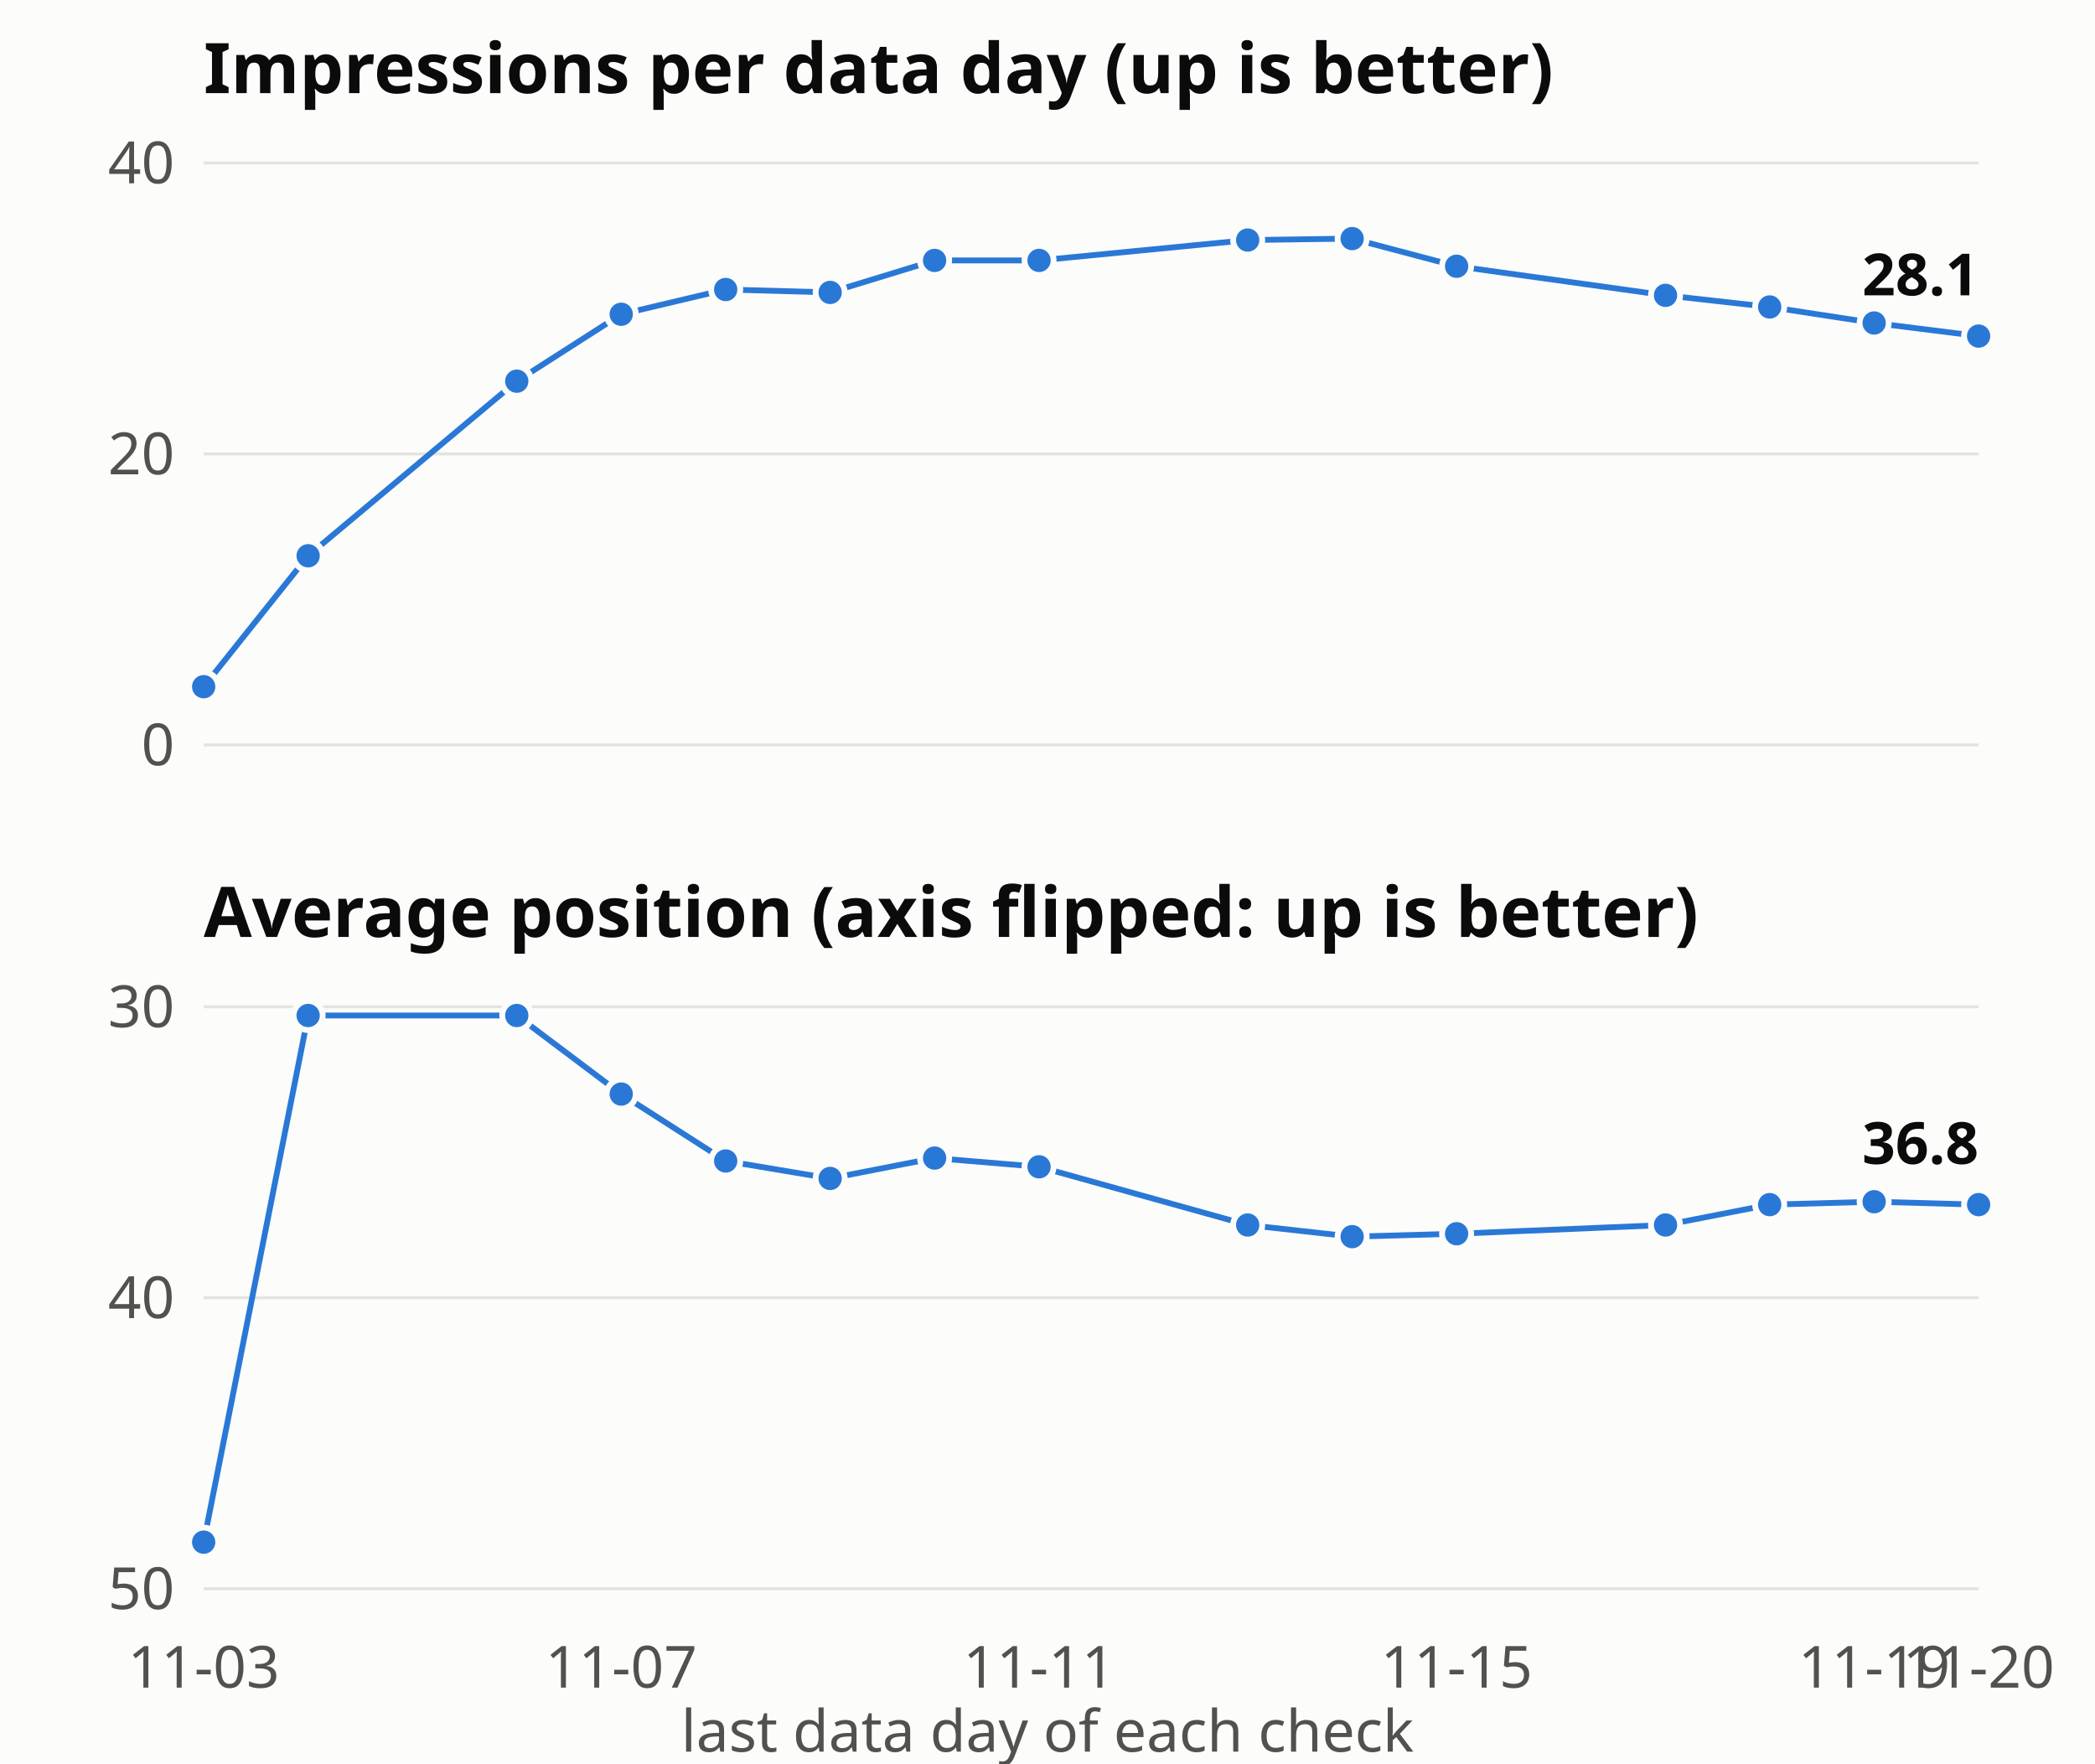
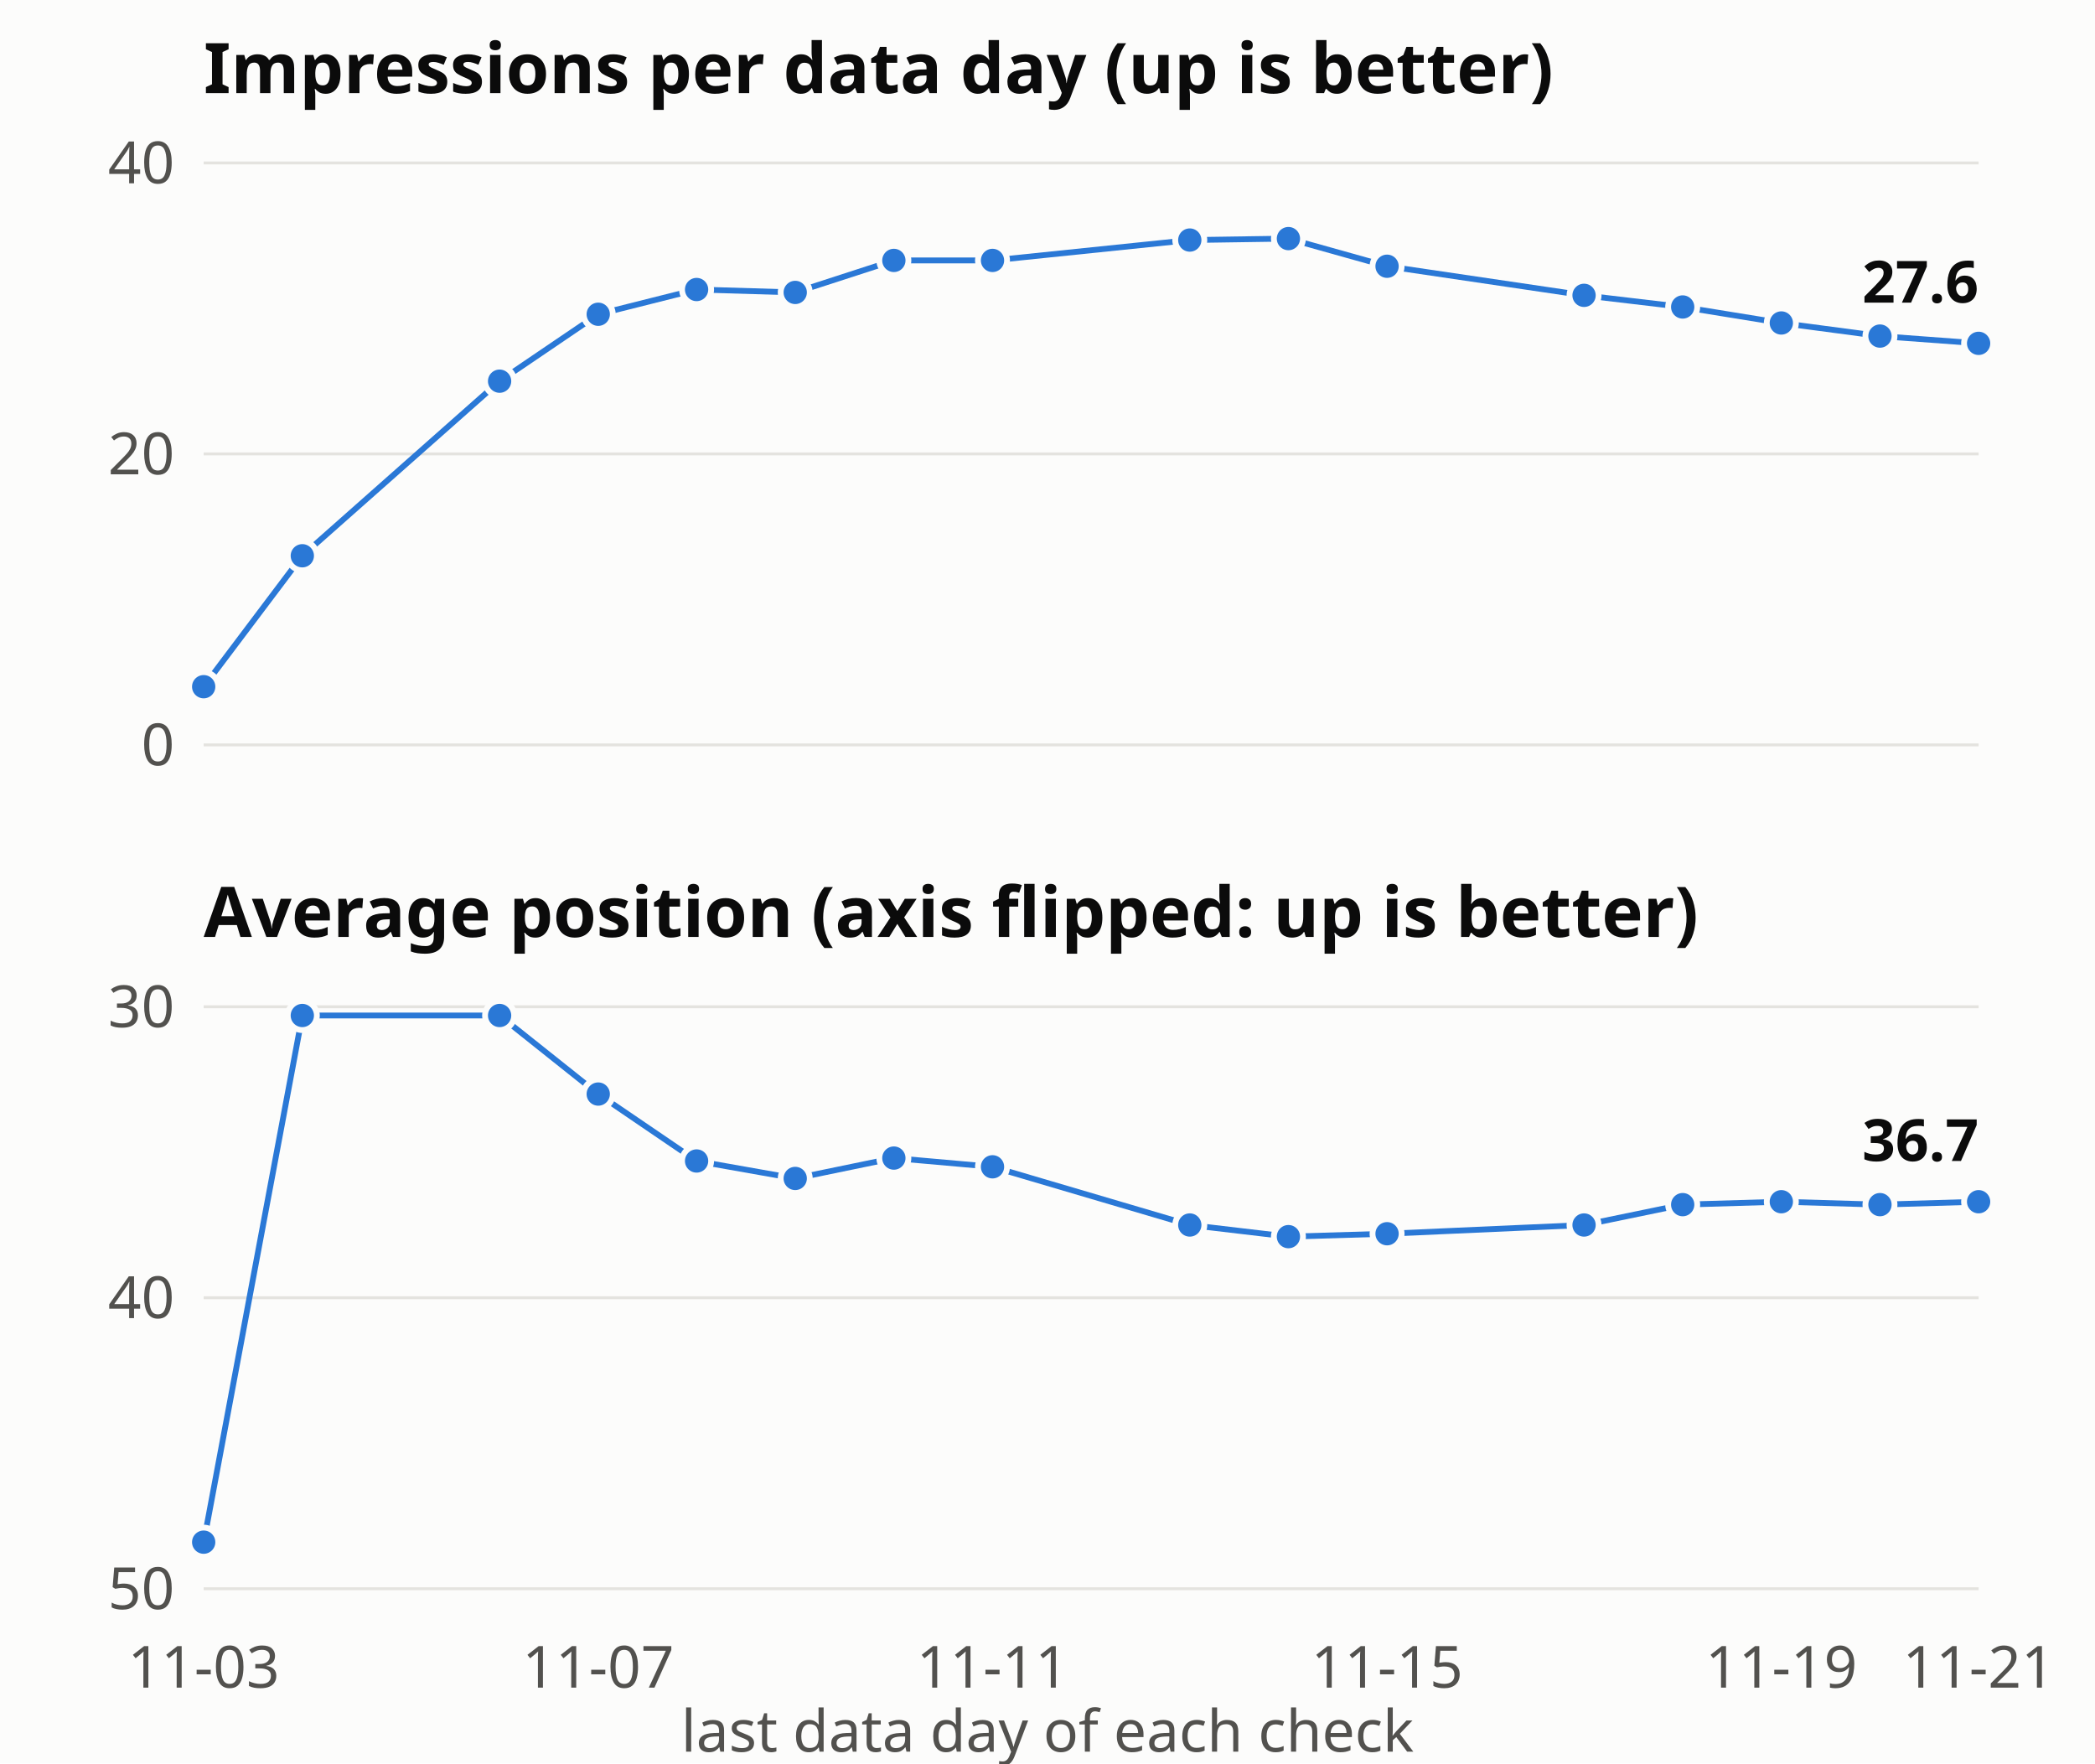
<svg xmlns="http://www.w3.org/2000/svg" viewBox="0 0 720 606" role="img" aria-label="Search Console trend: impressions per data day and average position by check">
  <style>
.bg{fill:#fcfcfb}.title{font:600 24px system-ui,sans-serif;fill:#0b0b0b}.axis,.label{font:20px system-ui,sans-serif;fill:#52514e}.label{fill:#0b0b0b;font-weight:600}
.grid{stroke:#e4e3df;stroke-width:1}.line{fill:none;stroke:#2a78d6;stroke-width:2;stroke-linejoin:round}.dot{fill:#2a78d6;stroke:#fcfcfb;stroke-width:2}
@media (prefers-color-scheme: dark){.bg{fill:#1a1a19}.title,.label{fill:#f0efec}.axis{fill:#c3c2b7}.grid{stroke:#383835}.line{stroke:#3987e5}.dot{fill:#3987e5;stroke:#1a1a19}}
</style>
  <rect class="bg" width="720" height="606" />
  <text x="70" y="32" class="title">Impressions per data day (up is better)</text>
  <line x1="70" x2="680" y1="256" y2="256" class="grid" />
  <text x="60" y="263" text-anchor="end" class="axis">0</text>
  <line x1="70" x2="680" y1="156" y2="156" class="grid" />
  <text x="60" y="163" text-anchor="end" class="axis">20</text>
  <line x1="70" x2="680" y1="56" y2="56" class="grid" />
  <text x="60" y="63" text-anchor="end" class="axis">40</text>
-   <polyline points="70,236 105.9,191 177.6,131 213.5,108 249.4,99.5 285.3,100.5 321.2,89.5 357.1,89.5 428.8,82.5 464.7,82 500.6,91.5 572.4,101.5 608.2,105.5 644.1,111 680,115.5" class="line" />
+   <polyline points="70,236 103.9,191 171.7,131 205.6,108 239.4,99.5 273.3,100.5 307.2,89.5 341.1,89.5 408.9,82.5 442.8,82 476.7,91.5 544.4,101.5 578.3,105.5 612.2,111 646.1,115.5 680,118" class="line" />
  <circle cx="70" cy="236" r="5" class="dot" />
-   <circle cx="105.9" cy="191" r="5" class="dot" />
-   <circle cx="177.6" cy="131" r="5" class="dot" />
-   <circle cx="213.5" cy="108" r="5" class="dot" />
-   <circle cx="249.4" cy="99.5" r="5" class="dot" />
-   <circle cx="285.3" cy="100.5" r="5" class="dot" />
-   <circle cx="321.2" cy="89.5" r="5" class="dot" />
-   <circle cx="357.1" cy="89.5" r="5" class="dot" />
-   <circle cx="428.8" cy="82.5" r="5" class="dot" />
-   <circle cx="464.7" cy="82" r="5" class="dot" />
-   <circle cx="500.6" cy="91.5" r="5" class="dot" />
-   <circle cx="572.4" cy="101.5" r="5" class="dot" />
-   <circle cx="608.2" cy="105.5" r="5" class="dot" />
-   <circle cx="644.1" cy="111" r="5" class="dot" />
-   <circle cx="680" cy="115.5" r="5" class="dot" />
-   <text x="680" y="101.5" text-anchor="end" class="label">28.1</text>
+   <circle cx="103.9" cy="191" r="5" class="dot" />
+   <circle cx="171.7" cy="131" r="5" class="dot" />
+   <circle cx="205.6" cy="108" r="5" class="dot" />
+   <circle cx="239.4" cy="99.5" r="5" class="dot" />
+   <circle cx="273.3" cy="100.5" r="5" class="dot" />
+   <circle cx="307.2" cy="89.5" r="5" class="dot" />
+   <circle cx="341.1" cy="89.5" r="5" class="dot" />
+   <circle cx="408.9" cy="82.5" r="5" class="dot" />
+   <circle cx="442.8" cy="82" r="5" class="dot" />
+   <circle cx="476.7" cy="91.5" r="5" class="dot" />
+   <circle cx="544.4" cy="101.5" r="5" class="dot" />
+   <circle cx="578.3" cy="105.5" r="5" class="dot" />
+   <circle cx="612.2" cy="111" r="5" class="dot" />
+   <circle cx="646.1" cy="115.5" r="5" class="dot" />
+   <circle cx="680" cy="118" r="5" class="dot" />
+   <text x="680" y="104" text-anchor="end" class="label">27.6</text>
  <text x="70" y="322" class="title">Average position (axis flipped: up is better)</text>
  <line x1="70" x2="680" y1="346" y2="346" class="grid" />
  <text x="60" y="353" text-anchor="end" class="axis">30</text>
  <line x1="70" x2="680" y1="446" y2="446" class="grid" />
  <text x="60" y="453" text-anchor="end" class="axis">40</text>
  <line x1="70" x2="680" y1="546" y2="546" class="grid" />
  <text x="60" y="553" text-anchor="end" class="axis">50</text>
-   <polyline points="70,530 105.9,349 177.6,349 213.5,376 249.4,399 285.3,405 321.2,398 357.1,401 428.8,421 464.7,425 500.6,424 572.4,421 608.2,414 644.1,413 680,414" class="line" />
+   <polyline points="70,530 103.9,349 171.7,349 205.6,376 239.4,399 273.3,405 307.2,398 341.1,401 408.9,421 442.8,425 476.7,424 544.4,421 578.3,414 612.2,413 646.1,414 680,413" class="line" />
  <circle cx="70" cy="530" r="5" class="dot" />
-   <circle cx="105.9" cy="349" r="5" class="dot" />
-   <circle cx="177.6" cy="349" r="5" class="dot" />
-   <circle cx="213.5" cy="376" r="5" class="dot" />
-   <circle cx="249.4" cy="399" r="5" class="dot" />
-   <circle cx="285.3" cy="405" r="5" class="dot" />
-   <circle cx="321.2" cy="398" r="5" class="dot" />
-   <circle cx="357.1" cy="401" r="5" class="dot" />
-   <circle cx="428.8" cy="421" r="5" class="dot" />
-   <circle cx="464.7" cy="425" r="5" class="dot" />
-   <circle cx="500.6" cy="424" r="5" class="dot" />
-   <circle cx="572.4" cy="421" r="5" class="dot" />
-   <circle cx="608.2" cy="414" r="5" class="dot" />
-   <circle cx="644.1" cy="413" r="5" class="dot" />
-   <circle cx="680" cy="414" r="5" class="dot" />
-   <text x="680" y="400" text-anchor="end" class="label">36.8</text>
+   <circle cx="103.9" cy="349" r="5" class="dot" />
+   <circle cx="171.7" cy="349" r="5" class="dot" />
+   <circle cx="205.6" cy="376" r="5" class="dot" />
+   <circle cx="239.4" cy="399" r="5" class="dot" />
+   <circle cx="273.3" cy="405" r="5" class="dot" />
+   <circle cx="307.2" cy="398" r="5" class="dot" />
+   <circle cx="341.1" cy="401" r="5" class="dot" />
+   <circle cx="408.9" cy="421" r="5" class="dot" />
+   <circle cx="442.8" cy="425" r="5" class="dot" />
+   <circle cx="476.7" cy="424" r="5" class="dot" />
+   <circle cx="544.4" cy="421" r="5" class="dot" />
+   <circle cx="578.3" cy="414" r="5" class="dot" />
+   <circle cx="612.2" cy="413" r="5" class="dot" />
+   <circle cx="646.1" cy="414" r="5" class="dot" />
+   <circle cx="680" cy="413" r="5" class="dot" />
+   <text x="680" y="399" text-anchor="end" class="label">36.7</text>
  <text x="70" y="580" text-anchor="middle" class="axis">11-03</text>
-   <text x="213.5" y="580" text-anchor="middle" class="axis">11-07</text>
-   <text x="357.1" y="580" text-anchor="middle" class="axis">11-11</text>
-   <text x="500.6" y="580" text-anchor="middle" class="axis">11-15</text>
-   <text x="644.1" y="580" text-anchor="middle" class="axis">11-19</text>
-   <text x="680" y="580" text-anchor="middle" class="axis">11-20</text>
+   <text x="205.6" y="580" text-anchor="middle" class="axis">11-07</text>
+   <text x="341.1" y="580" text-anchor="middle" class="axis">11-11</text>
+   <text x="476.7" y="580" text-anchor="middle" class="axis">11-15</text>
+   <text x="612.2" y="580" text-anchor="middle" class="axis">11-19</text>
+   <text x="680" y="580" text-anchor="middle" class="axis">11-21</text>
  <text x="360" y="602" text-anchor="middle" class="axis">last data day of each check</text>
</svg>
